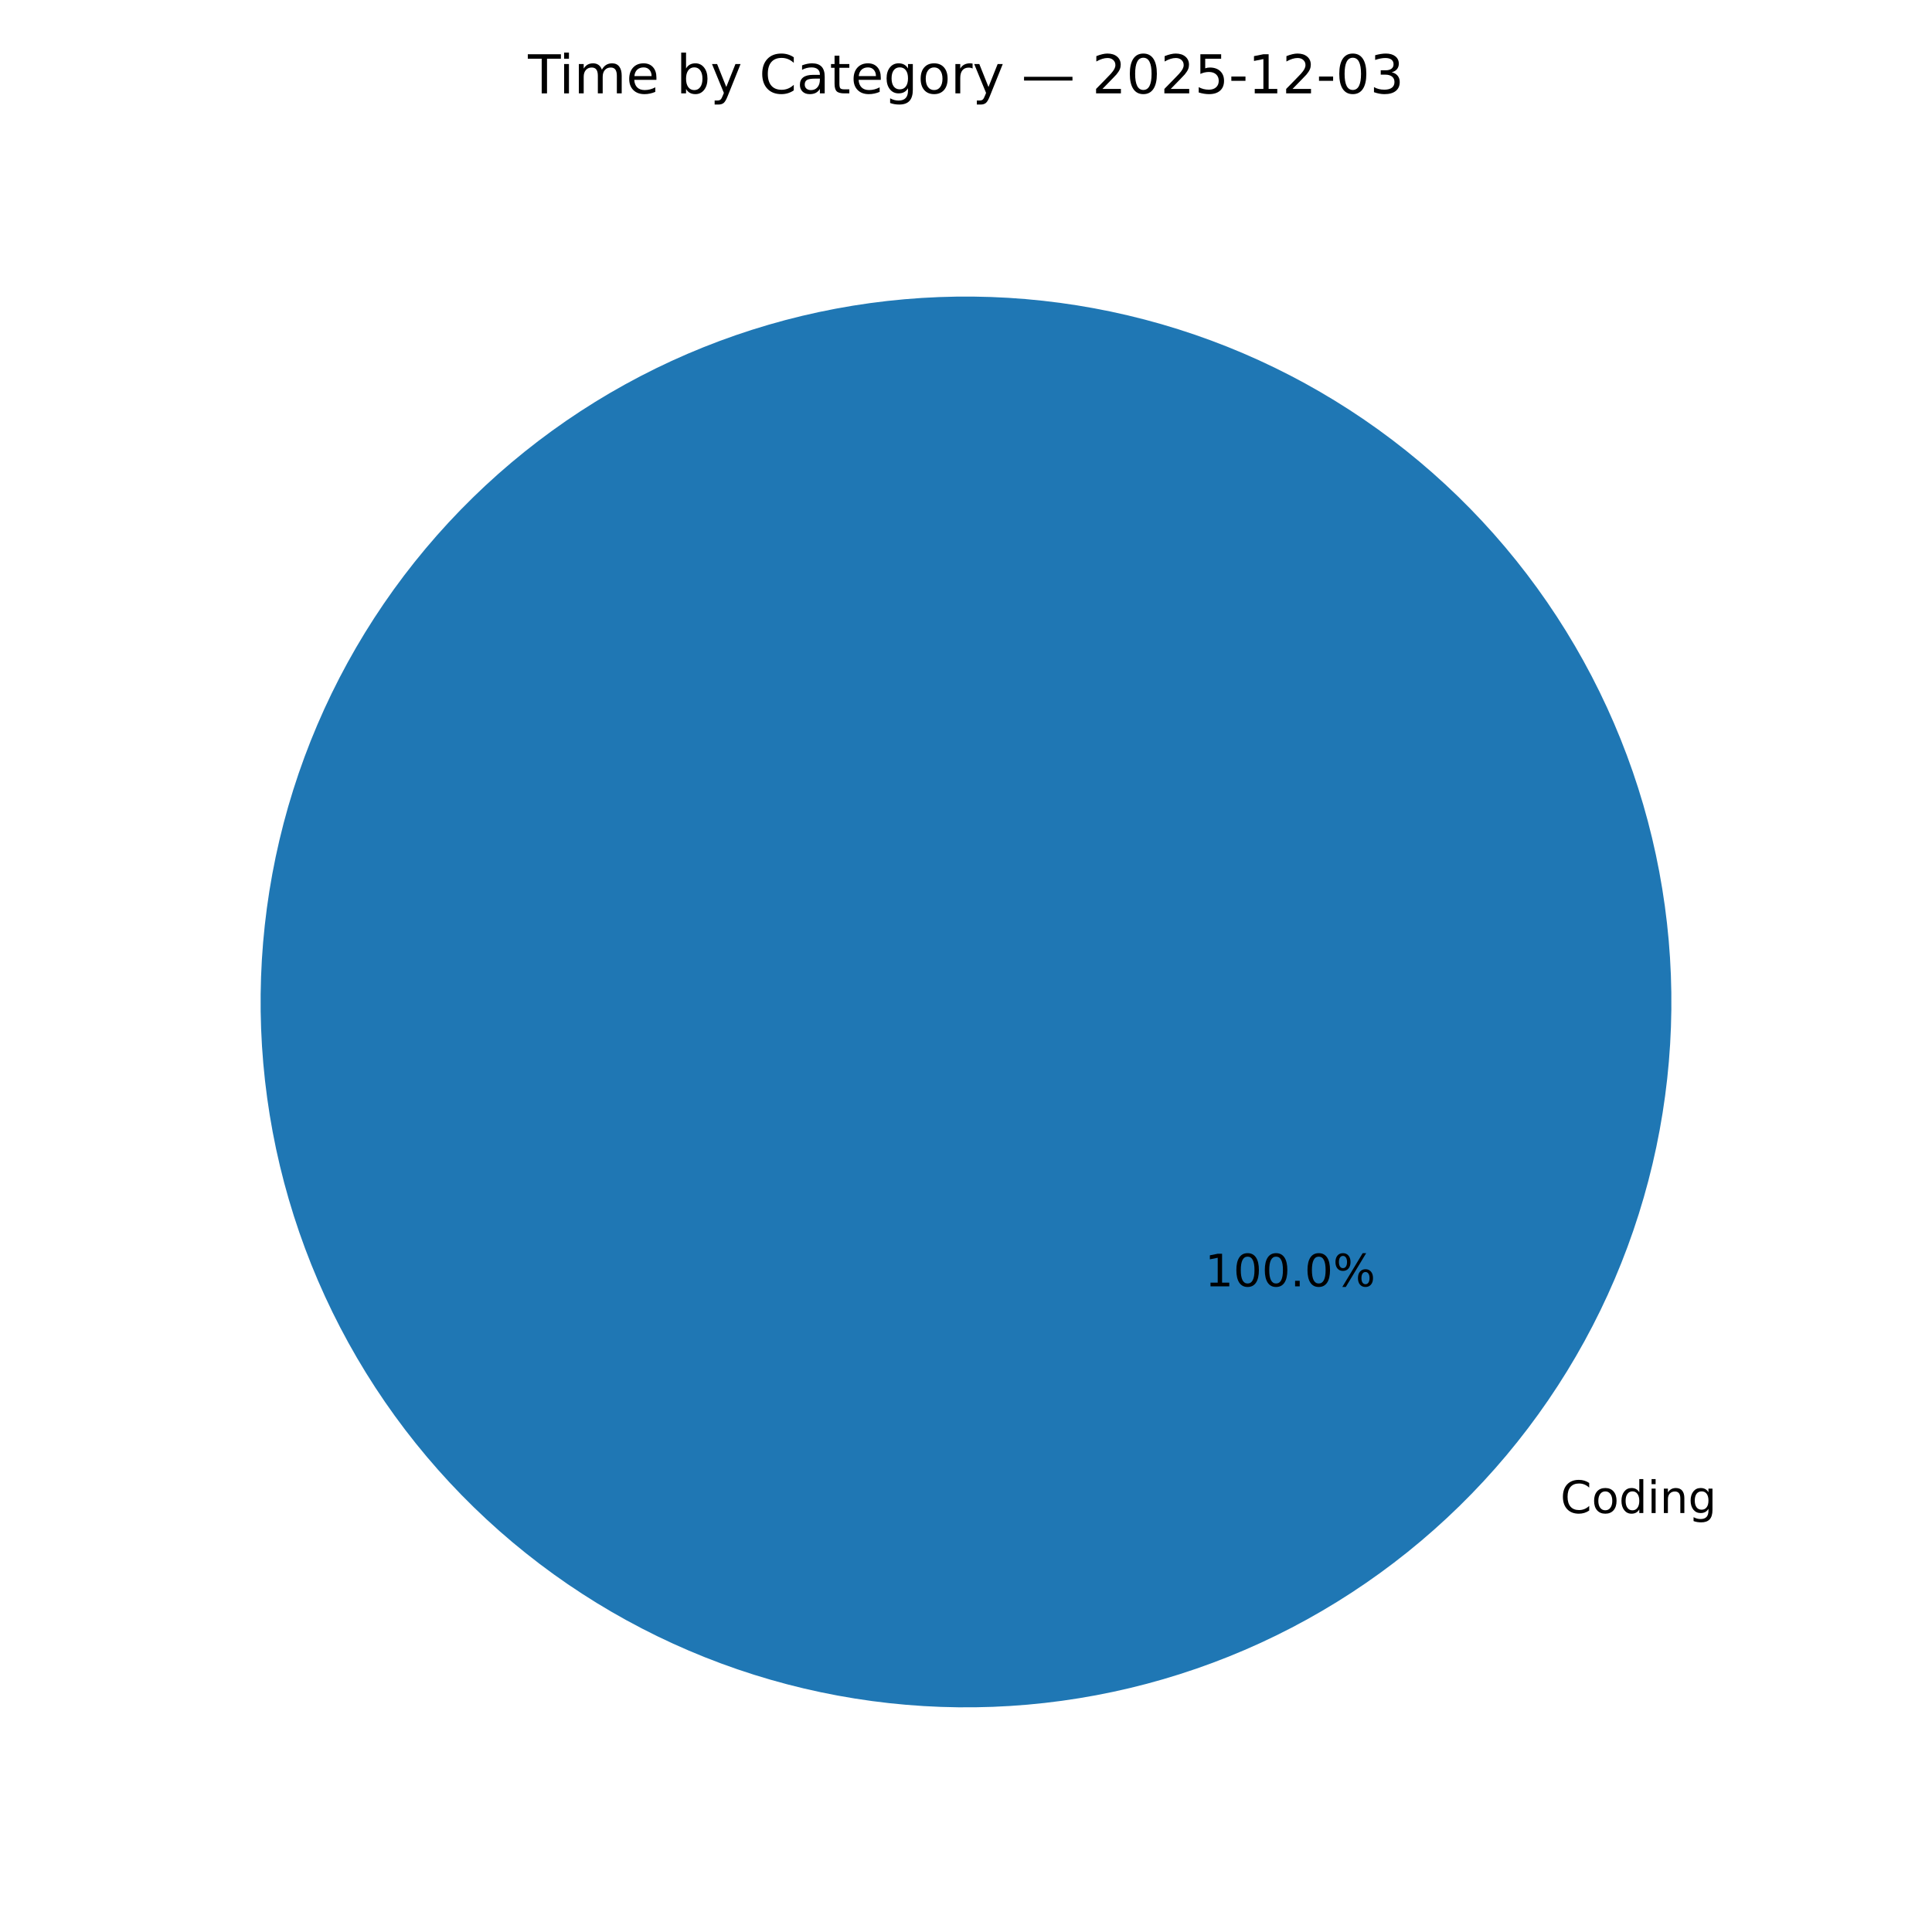
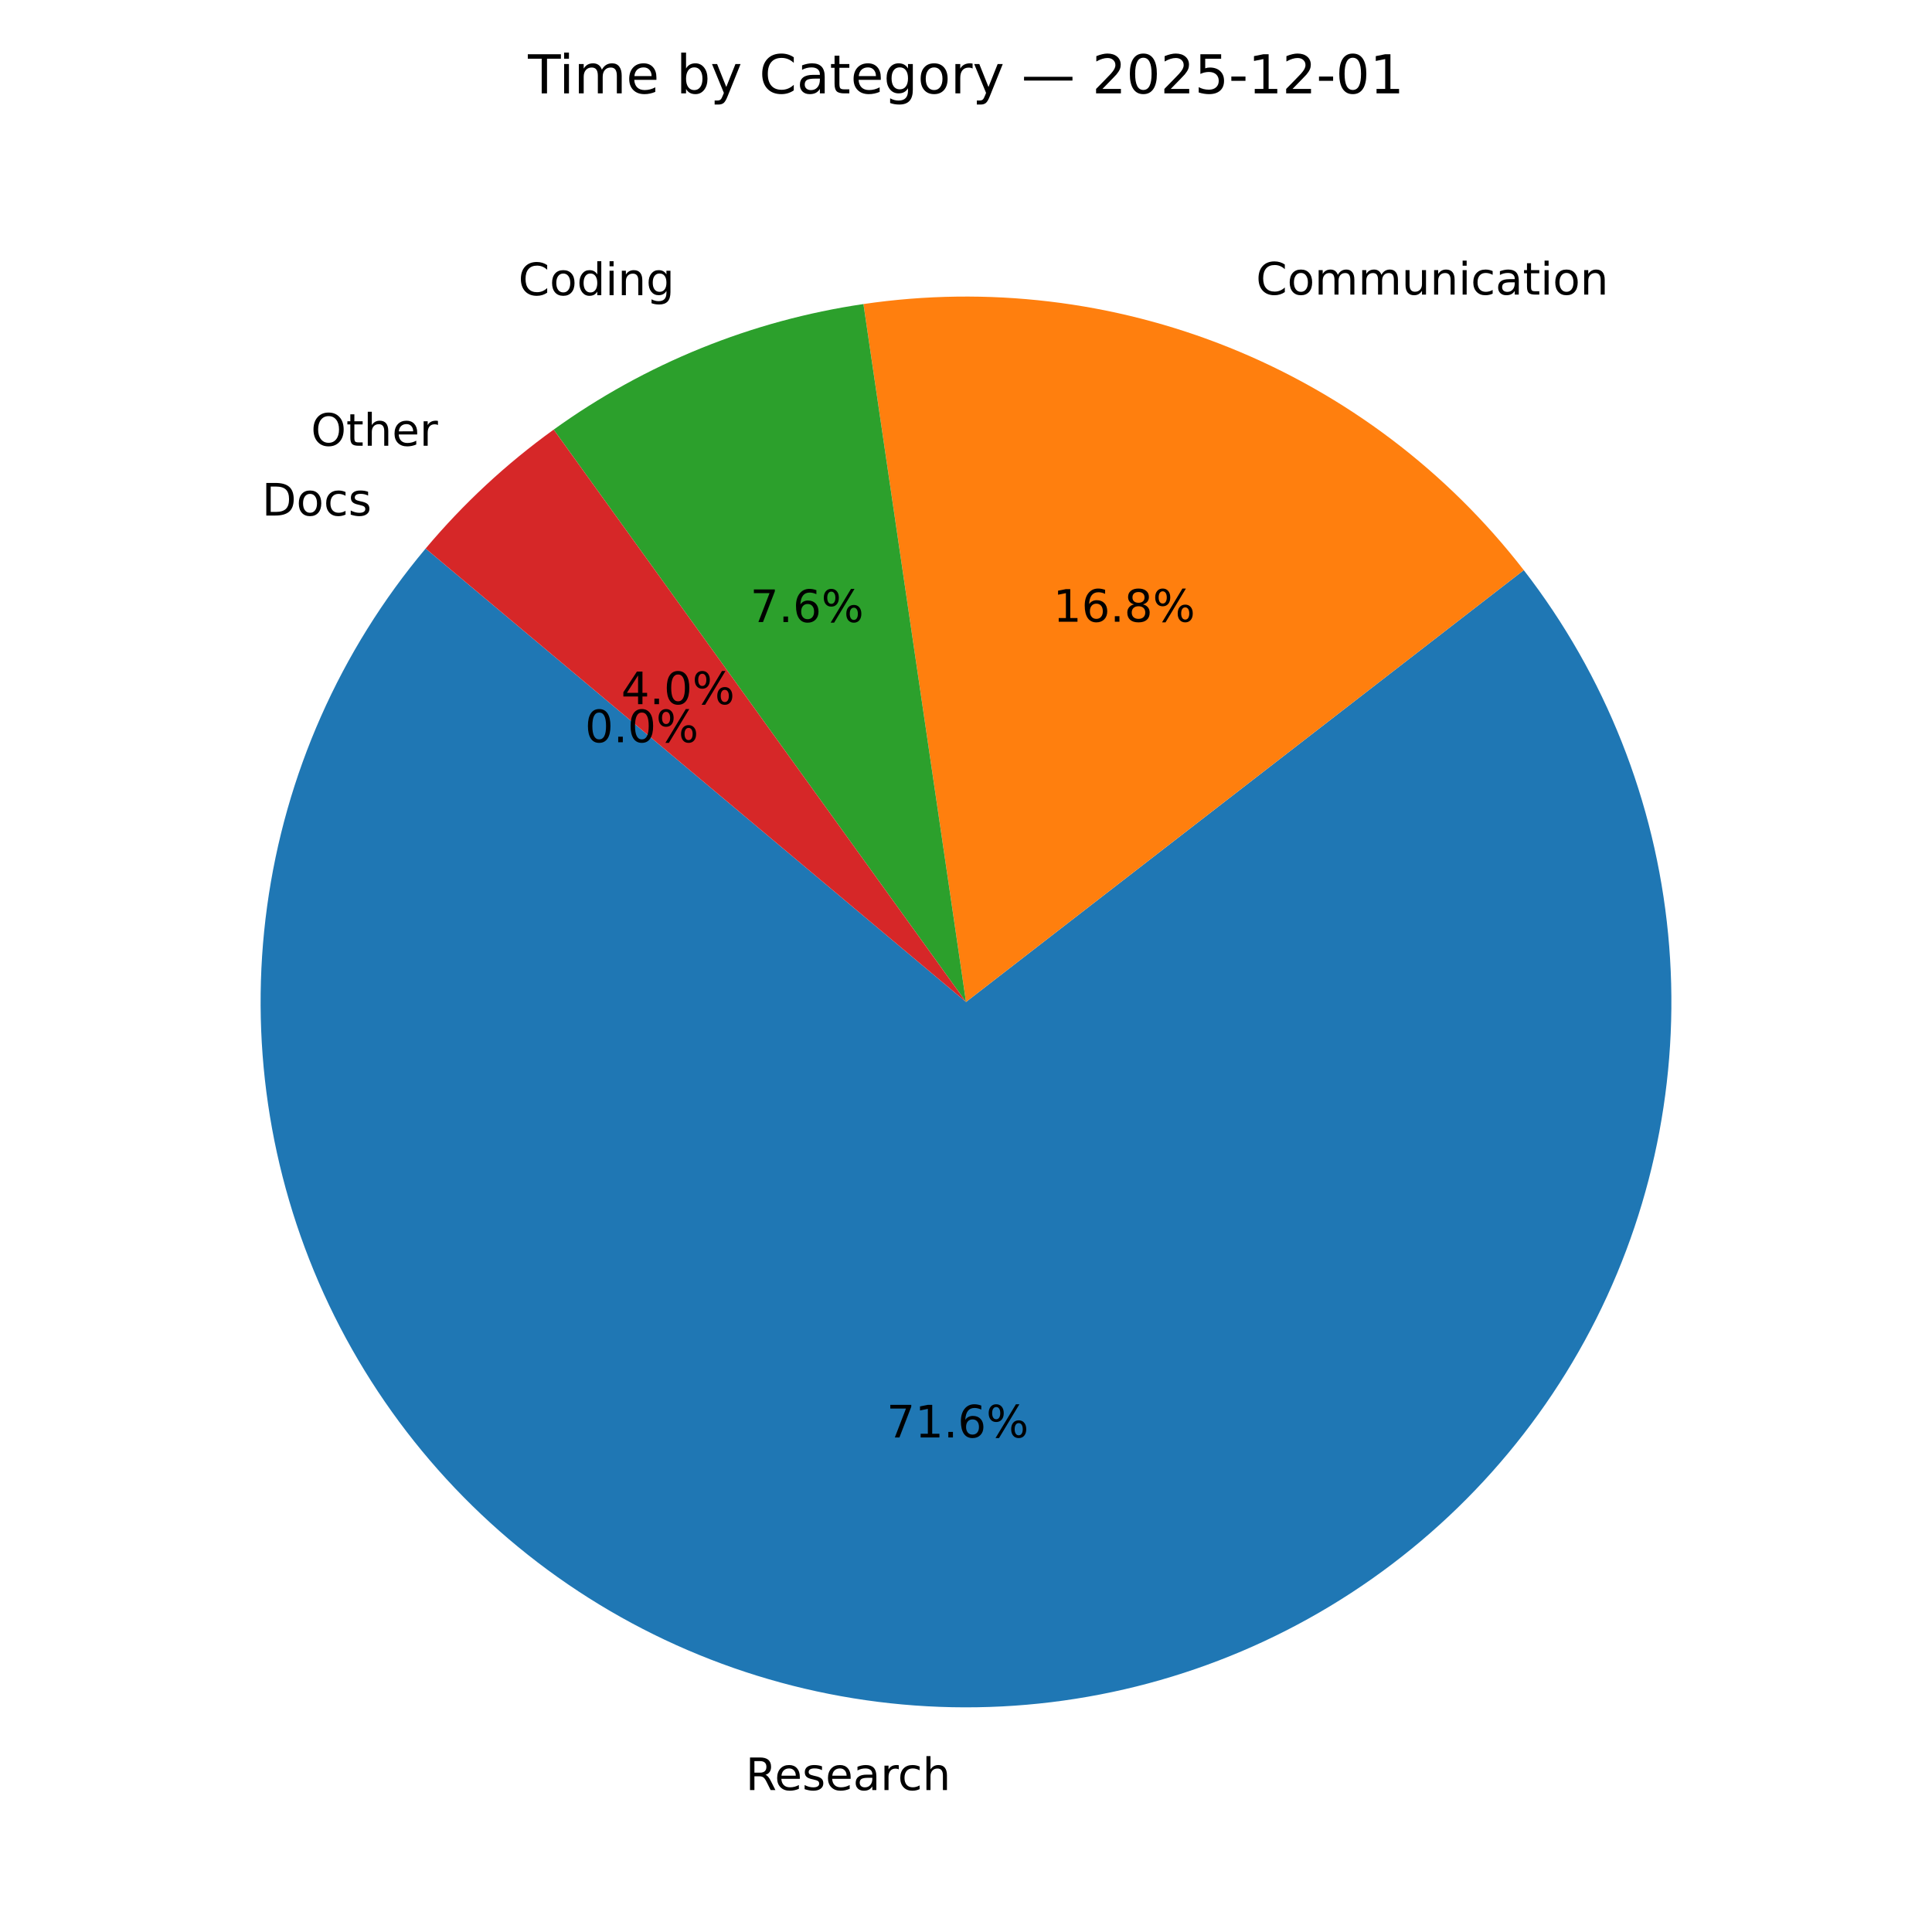
<svg xmlns="http://www.w3.org/2000/svg" xmlns:xlink="http://www.w3.org/1999/xlink" width="432pt" height="432pt" viewBox="0 0 432 432" version="1.1">
  <defs>
    <style type="text/css">*{stroke-linejoin: round; stroke-linecap: butt}</style>
  </defs>
  <g id="figure_1">
    <g id="patch_1">
      <path d="M 0 432  L 432 432  L 432 0  L 0 0  z " style="fill: #ffffff" />
    </g>
    <g id="axes_1">
      <g id="patch_2">
-         <path d="M 95.173 122.654  C 81.86 138.521 71.801 156.856 65.572 176.61  C 59.344 196.364 57.067 217.153 58.872 237.787  C 60.677 258.421 66.53 278.498 76.094 296.871  C 85.658 315.243 98.748 331.553 114.614 344.867  C 130.481 358.18 148.816 368.239 168.57 374.468  C 188.324 380.696 209.113 382.973 229.747 381.168  C 250.381 379.363 270.458 373.51 288.831 363.946  C 307.203 354.382 323.513 341.292 336.827 325.426  C 350.14 309.559 360.199 291.224 366.428 271.47  C 372.656 251.716 374.933 230.927 373.128 210.293  C 371.323 189.659 365.471 169.582 355.906 151.209  C 346.342 132.837 333.252 116.527 317.386 103.213  C 301.519 89.9 283.184 79.841 263.43 73.612  C 243.676 67.384 222.887 65.107 202.253 66.912  C 181.619 68.717 161.542 74.569 143.169 84.134  C 124.797 93.698 108.487 106.788 95.173 122.654  L 216 224.04  z " style="fill: #1f77b4" />
+         <path d="M 95.173 122.654  C 76.046 145.45 63.754 173.2 59.725 202.683  C 55.695 232.167 60.091 262.197 72.401 289.289  C 84.711 316.381 104.44 339.444 129.299 355.801  C 154.158 372.159 183.145 381.152 212.897 381.737  C 242.648 382.323 271.967 374.477 297.45 359.11  C 322.933 343.744 343.554 321.475 356.921 294.888  C 370.287 268.302 375.861 238.467 372.995 208.848  C 370.129 179.229 358.938 151.017 340.722 127.487  L 216 224.04  z " style="fill: #1f77b4" />
+       </g>
+       <g id="patch_3">
+         <path d="M 340.722 127.487  C 323.599 105.368 300.896 88.197 274.951 77.743  C 249.007 67.288 220.742 63.921 193.067 67.988  L 216 224.04  z " style="fill: #ff7f0e" />
+       </g>
+       <g id="patch_4">
+         <path d="M 193.067 67.988  C 180.611 69.819 168.418 73.134 156.75 77.864  C 145.081 82.593 134.021 88.703 123.806 96.062  L 216 224.04  z " style="fill: #2ca02c" />
+       </g>
+       <g id="patch_5">
+         <path d="M 123.806 96.062  C 118.506 99.88 113.449 104.023 108.663 108.468  C 103.877 112.913 99.372 117.651 95.173 122.654  L 216 224.04  z " style="fill: #d62728" />
+       </g>
+       <g id="patch_6">
+         <path d="M 95.173 122.654  C 95.173 122.654 95.173 122.654 95.173 122.654  L 216 224.04  z " style="fill: #9467bd" />
      </g>
      <g id="matplotlib.axis_1" />
      <g id="matplotlib.axis_2" />
      <g id="text_1">
-         <g transform="translate(348.9093 338.3236) scale(0.1 -0.1)">
+         <g transform="translate(166.7222 400.2666) scale(0.1 -0.1)">
+           <defs>
+             <path id="DejaVuSans-52" d="M 2841 2188  Q 3044 2119 3236 1894  Q 3428 1669 3622 1275  L 4263 0  L 3584 0  L 2988 1197  Q 2756 1666 2539 1819  Q 2322 1972 1947 1972  L 1259 1972  L 1259 0  L 628 0  L 628 4666  L 2053 4666  Q 2853 4666 3247 4331  Q 3641 3997 3641 3322  Q 3641 2881 3436 2590  Q 3231 2300 2841 2188  z M 1259 4147  L 1259 2491  L 2053 2491  Q 2509 2491 2742 2702  Q 2975 2913 2975 3322  Q 2975 3731 2742 3939  Q 2509 4147 2053 4147  L 1259 4147  z " transform="scale(0.015625)" />
+             <path id="DejaVuSans-65" d="M 3597 1894  L 3597 1613  L 953 1613  Q 991 1019 1311 708  Q 1631 397 2203 397  Q 2534 397 2845 478  Q 3156 559 3463 722  L 3463 178  Q 3153 47 2828 -22  Q 2503 -91 2169 -91  Q 1331 -91 842 396  Q 353 884 353 1716  Q 353 2575 817 3079  Q 1281 3584 2069 3584  Q 2775 3584 3186 3129  Q 3597 2675 3597 1894  z M 3022 2063  Q 3016 2534 2758 2815  Q 2500 3097 2075 3097  Q 1594 3097 1305 2825  Q 1016 2553 972 2059  L 3022 2063  z " transform="scale(0.015625)" />
+             <path id="DejaVuSans-73" d="M 2834 3397  L 2834 2853  Q 2591 2978 2328 3040  Q 2066 3103 1784 3103  Q 1356 3103 1142 2972  Q 928 2841 928 2578  Q 928 2378 1081 2264  Q 1234 2150 1697 2047  L 1894 2003  Q 2506 1872 2764 1633  Q 3022 1394 3022 966  Q 3022 478 2636 193  Q 2250 -91 1575 -91  Q 1294 -91 989 -36  Q 684 19 347 128  L 347 722  Q 666 556 975 473  Q 1284 391 1588 391  Q 1994 391 2212 530  Q 2431 669 2431 922  Q 2431 1156 2273 1281  Q 2116 1406 1581 1522  L 1381 1569  Q 847 1681 609 1914  Q 372 2147 372 2553  Q 372 3047 722 3315  Q 1072 3584 1716 3584  Q 2034 3584 2315 3537  Q 2597 3491 2834 3397  z " transform="scale(0.015625)" />
+             <path id="DejaVuSans-61" d="M 2194 1759  Q 1497 1759 1228 1600  Q 959 1441 959 1056  Q 959 750 1161 570  Q 1363 391 1709 391  Q 2188 391 2477 730  Q 2766 1069 2766 1631  L 2766 1759  L 2194 1759  z M 3341 1997  L 3341 0  L 2766 0  L 2766 531  Q 2569 213 2275 61  Q 1981 -91 1556 -91  Q 1019 -91 701 211  Q 384 513 384 1019  Q 384 1609 779 1909  Q 1175 2209 1959 2209  L 2766 2209  L 2766 2266  Q 2766 2663 2505 2880  Q 2244 3097 1772 3097  Q 1472 3097 1187 3025  Q 903 2953 641 2809  L 641 3341  Q 956 3463 1253 3523  Q 1550 3584 1831 3584  Q 2591 3584 2966 3190  Q 3341 2797 3341 1997  z " transform="scale(0.015625)" />
+             <path id="DejaVuSans-72" d="M 2631 2963  Q 2534 3019 2420 3045  Q 2306 3072 2169 3072  Q 1681 3072 1420 2755  Q 1159 2438 1159 1844  L 1159 0  L 581 0  L 581 3500  L 1159 3500  L 1159 2956  Q 1341 3275 1631 3429  Q 1922 3584 2338 3584  Q 2397 3584 2469 3576  Q 2541 3569 2628 3553  L 2631 2963  z " transform="scale(0.015625)" />
+             <path id="DejaVuSans-63" d="M 3122 3366  L 3122 2828  Q 2878 2963 2633 3030  Q 2388 3097 2138 3097  Q 1578 3097 1268 2742  Q 959 2388 959 1747  Q 959 1106 1268 751  Q 1578 397 2138 397  Q 2388 397 2633 464  Q 2878 531 3122 666  L 3122 134  Q 2881 22 2623 -34  Q 2366 -91 2075 -91  Q 1284 -91 818 406  Q 353 903 353 1747  Q 353 2603 823 3093  Q 1294 3584 2113 3584  Q 2378 3584 2631 3529  Q 2884 3475 3122 3366  z " transform="scale(0.015625)" />
+             <path id="DejaVuSans-68" d="M 3513 2113  L 3513 0  L 2938 0  L 2938 2094  Q 2938 2591 2744 2837  Q 2550 3084 2163 3084  Q 1697 3084 1428 2787  Q 1159 2491 1159 1978  L 1159 0  L 581 0  L 581 4863  L 1159 4863  L 1159 2956  Q 1366 3272 1645 3428  Q 1925 3584 2291 3584  Q 2894 3584 3203 3211  Q 3513 2838 3513 2113  z " transform="scale(0.015625)" />
+           </defs>
+           <use xlink:href="#DejaVuSans-52" />
+           <use xlink:href="#DejaVuSans-65" transform="translate(64.98242 0)" />
+           <use xlink:href="#DejaVuSans-73" transform="translate(126.5059 0)" />
+           <use xlink:href="#DejaVuSans-65" transform="translate(178.6055 0)" />
+           <use xlink:href="#DejaVuSans-61" transform="translate(240.1289 0)" />
+           <use xlink:href="#DejaVuSans-72" transform="translate(301.4082 0)" />
+           <use xlink:href="#DejaVuSans-63" transform="translate(340.2715 0)" />
+           <use xlink:href="#DejaVuSans-68" transform="translate(395.252 0)" />
+         </g>
+       </g>
+       <g id="text_2">
+         <g transform="translate(198.2544 321.4179) scale(0.1 -0.1)">
+           <defs>
+             <path id="DejaVuSans-37" d="M 525 4666  L 3525 4666  L 3525 4397  L 1831 0  L 1172 0  L 2766 4134  L 525 4134  L 525 4666  z " transform="scale(0.015625)" />
+             <path id="DejaVuSans-31" d="M 794 531  L 1825 531  L 1825 4091  L 703 3866  L 703 4441  L 1819 4666  L 2450 4666  L 2450 531  L 3481 531  L 3481 0  L 794 0  L 794 531  z " transform="scale(0.015625)" />
+             <path id="DejaVuSans-2e" d="M 684 794  L 1344 794  L 1344 0  L 684 0  L 684 794  z " transform="scale(0.015625)" />
+             <path id="DejaVuSans-36" d="M 2113 2584  Q 1688 2584 1439 2293  Q 1191 2003 1191 1497  Q 1191 994 1439 701  Q 1688 409 2113 409  Q 2538 409 2786 701  Q 3034 994 3034 1497  Q 3034 2003 2786 2293  Q 2538 2584 2113 2584  z M 3366 4563  L 3366 3988  Q 3128 4100 2886 4159  Q 2644 4219 2406 4219  Q 1781 4219 1451 3797  Q 1122 3375 1075 2522  Q 1259 2794 1537 2939  Q 1816 3084 2150 3084  Q 2853 3084 3261 2657  Q 3669 2231 3669 1497  Q 3669 778 3244 343  Q 2819 -91 2113 -91  Q 1303 -91 875 529  Q 447 1150 447 2328  Q 447 3434 972 4092  Q 1497 4750 2381 4750  Q 2619 4750 2861 4703  Q 3103 4656 3366 4563  z " transform="scale(0.015625)" />
+             <path id="DejaVuSans-25" d="M 4653 2053  Q 4381 2053 4226 1822  Q 4072 1591 4072 1178  Q 4072 772 4226 539  Q 4381 306 4653 306  Q 4919 306 5073 539  Q 5228 772 5228 1178  Q 5228 1588 5073 1820  Q 4919 2053 4653 2053  z M 4653 2450  Q 5147 2450 5437 2106  Q 5728 1763 5728 1178  Q 5728 594 5436 251  Q 5144 -91 4653 -91  Q 4153 -91 3862 251  Q 3572 594 3572 1178  Q 3572 1766 3864 2108  Q 4156 2450 4653 2450  z M 1428 4353  Q 1159 4353 1004 4120  Q 850 3888 850 3481  Q 850 3069 1003 2837  Q 1156 2606 1428 2606  Q 1700 2606 1854 2837  Q 2009 3069 2009 3481  Q 2009 3884 1853 4118  Q 1697 4353 1428 4353  z M 4250 4750  L 4750 4750  L 1831 -91  L 1331 -91  L 4250 4750  z M 1428 4750  Q 1922 4750 2215 4408  Q 2509 4066 2509 3481  Q 2509 2891 2217 2550  Q 1925 2209 1428 2209  Q 931 2209 642 2551  Q 353 2894 353 3481  Q 353 4063 643 4406  Q 934 4750 1428 4750  z " transform="scale(0.015625)" />
+           </defs>
+           <use xlink:href="#DejaVuSans-37" />
+           <use xlink:href="#DejaVuSans-31" transform="translate(63.62305 0)" />
+           <use xlink:href="#DejaVuSans-2e" transform="translate(127.2461 0)" />
+           <use xlink:href="#DejaVuSans-36" transform="translate(159.0332 0)" />
+           <use xlink:href="#DejaVuSans-25" transform="translate(222.6562 0)" />
+         </g>
+       </g>
+       <g id="text_3">
+         <g transform="translate(280.8465 65.87251) scale(0.1 -0.1)">
          <defs>
            <path id="DejaVuSans-43" d="M 4122 4306  L 4122 3641  Q 3803 3938 3442 4084  Q 3081 4231 2675 4231  Q 1875 4231 1450 3742  Q 1025 3253 1025 2328  Q 1025 1406 1450 917  Q 1875 428 2675 428  Q 3081 428 3442 575  Q 3803 722 4122 1019  L 4122 359  Q 3791 134 3420 21  Q 3050 -91 2638 -91  Q 1578 -91 968 557  Q 359 1206 359 2328  Q 359 3453 968 4101  Q 1578 4750 2638 4750  Q 3056 4750 3426 4639  Q 3797 4528 4122 4306  z " transform="scale(0.015625)" />
            <path id="DejaVuSans-6f" d="M 1959 3097  Q 1497 3097 1228 2736  Q 959 2375 959 1747  Q 959 1119 1226 758  Q 1494 397 1959 397  Q 2419 397 2687 759  Q 2956 1122 2956 1747  Q 2956 2369 2687 2733  Q 2419 3097 1959 3097  z M 1959 3584  Q 2709 3584 3137 3096  Q 3566 2609 3566 1747  Q 3566 888 3137 398  Q 2709 -91 1959 -91  Q 1206 -91 779 398  Q 353 888 353 1747  Q 353 2609 779 3096  Q 1206 3584 1959 3584  z " transform="scale(0.015625)" />
+             <path id="DejaVuSans-6d" d="M 3328 2828  Q 3544 3216 3844 3400  Q 4144 3584 4550 3584  Q 5097 3584 5394 3201  Q 5691 2819 5691 2113  L 5691 0  L 5113 0  L 5113 2094  Q 5113 2597 4934 2840  Q 4756 3084 4391 3084  Q 3944 3084 3684 2787  Q 3425 2491 3425 1978  L 3425 0  L 2847 0  L 2847 2094  Q 2847 2600 2669 2842  Q 2491 3084 2119 3084  Q 1678 3084 1418 2786  Q 1159 2488 1159 1978  L 1159 0  L 581 0  L 581 3500  L 1159 3500  L 1159 2956  Q 1356 3278 1631 3431  Q 1906 3584 2284 3584  Q 2666 3584 2933 3390  Q 3200 3197 3328 2828  z " transform="scale(0.015625)" />
+             <path id="DejaVuSans-75" d="M 544 1381  L 544 3500  L 1119 3500  L 1119 1403  Q 1119 906 1312 657  Q 1506 409 1894 409  Q 2359 409 2629 706  Q 2900 1003 2900 1516  L 2900 3500  L 3475 3500  L 3475 0  L 2900 0  L 2900 538  Q 2691 219 2414 64  Q 2138 -91 1772 -91  Q 1169 -91 856 284  Q 544 659 544 1381  z M 1991 3584  L 1991 3584  z " transform="scale(0.015625)" />
+             <path id="DejaVuSans-6e" d="M 3513 2113  L 3513 0  L 2938 0  L 2938 2094  Q 2938 2591 2744 2837  Q 2550 3084 2163 3084  Q 1697 3084 1428 2787  Q 1159 2491 1159 1978  L 1159 0  L 581 0  L 581 3500  L 1159 3500  L 1159 2956  Q 1366 3272 1645 3428  Q 1925 3584 2291 3584  Q 2894 3584 3203 3211  Q 3513 2838 3513 2113  z " transform="scale(0.015625)" />
+             <path id="DejaVuSans-69" d="M 603 3500  L 1178 3500  L 1178 0  L 603 0  L 603 3500  z M 603 4863  L 1178 4863  L 1178 4134  L 603 4134  L 603 4863  z " transform="scale(0.015625)" />
+             <path id="DejaVuSans-74" d="M 1172 4494  L 1172 3500  L 2356 3500  L 2356 3053  L 1172 3053  L 1172 1153  Q 1172 725 1289 603  Q 1406 481 1766 481  L 2356 481  L 2356 0  L 1766 0  Q 1100 0 847 248  Q 594 497 594 1153  L 594 3053  L 172 3053  L 172 3500  L 594 3500  L 594 4494  L 1172 4494  z " transform="scale(0.015625)" />
+           </defs>
+           <use xlink:href="#DejaVuSans-43" />
+           <use xlink:href="#DejaVuSans-6f" transform="translate(69.82422 0)" />
+           <use xlink:href="#DejaVuSans-6d" transform="translate(131.0059 0)" />
+           <use xlink:href="#DejaVuSans-6d" transform="translate(228.418 0)" />
+           <use xlink:href="#DejaVuSans-75" transform="translate(325.8301 0)" />
+           <use xlink:href="#DejaVuSans-6e" transform="translate(389.209 0)" />
+           <use xlink:href="#DejaVuSans-69" transform="translate(452.5879 0)" />
+           <use xlink:href="#DejaVuSans-63" transform="translate(480.3711 0)" />
+           <use xlink:href="#DejaVuSans-61" transform="translate(535.3516 0)" />
+           <use xlink:href="#DejaVuSans-74" transform="translate(596.6309 0)" />
+           <use xlink:href="#DejaVuSans-69" transform="translate(635.8398 0)" />
+           <use xlink:href="#DejaVuSans-6f" transform="translate(663.623 0)" />
+           <use xlink:href="#DejaVuSans-6e" transform="translate(724.8047 0)" />
+         </g>
+       </g>
+       <g id="text_4">
+         <g transform="translate(235.4872 139.0211) scale(0.1 -0.1)">
+           <defs>
+             <path id="DejaVuSans-38" d="M 2034 2216  Q 1584 2216 1326 1975  Q 1069 1734 1069 1313  Q 1069 891 1326 650  Q 1584 409 2034 409  Q 2484 409 2743 651  Q 3003 894 3003 1313  Q 3003 1734 2745 1975  Q 2488 2216 2034 2216  z M 1403 2484  Q 997 2584 770 2862  Q 544 3141 544 3541  Q 544 4100 942 4425  Q 1341 4750 2034 4750  Q 2731 4750 3128 4425  Q 3525 4100 3525 3541  Q 3525 3141 3298 2862  Q 3072 2584 2669 2484  Q 3125 2378 3379 2068  Q 3634 1759 3634 1313  Q 3634 634 3220 271  Q 2806 -91 2034 -91  Q 1263 -91 848 271  Q 434 634 434 1313  Q 434 1759 690 2068  Q 947 2378 1403 2484  z M 1172 3481  Q 1172 3119 1398 2916  Q 1625 2713 2034 2713  Q 2441 2713 2670 2916  Q 2900 3119 2900 3481  Q 2900 3844 2670 4047  Q 2441 4250 2034 4250  Q 1625 4250 1398 4047  Q 1172 3844 1172 3481  z " transform="scale(0.015625)" />
+           </defs>
+           <use xlink:href="#DejaVuSans-31" />
+           <use xlink:href="#DejaVuSans-36" transform="translate(63.62305 0)" />
+           <use xlink:href="#DejaVuSans-2e" transform="translate(127.2461 0)" />
+           <use xlink:href="#DejaVuSans-38" transform="translate(159.0332 0)" />
+           <use xlink:href="#DejaVuSans-25" transform="translate(222.6562 0)" />
+         </g>
+       </g>
+       <g id="text_5">
+         <g transform="translate(115.9105 66.00542) scale(0.1 -0.1)">
+           <defs>
            <path id="DejaVuSans-64" d="M 2906 2969  L 2906 4863  L 3481 4863  L 3481 0  L 2906 0  L 2906 525  Q 2725 213 2448 61  Q 2172 -91 1784 -91  Q 1150 -91 751 415  Q 353 922 353 1747  Q 353 2572 751 3078  Q 1150 3584 1784 3584  Q 2172 3584 2448 3432  Q 2725 3281 2906 2969  z M 947 1747  Q 947 1113 1208 752  Q 1469 391 1925 391  Q 2381 391 2643 752  Q 2906 1113 2906 1747  Q 2906 2381 2643 2742  Q 2381 3103 1925 3103  Q 1469 3103 1208 2742  Q 947 2381 947 1747  z " transform="scale(0.015625)" />
-             <path id="DejaVuSans-69" d="M 603 3500  L 1178 3500  L 1178 0  L 603 0  L 603 3500  z M 603 4863  L 1178 4863  L 1178 4134  L 603 4134  L 603 4863  z " transform="scale(0.015625)" />
-             <path id="DejaVuSans-6e" d="M 3513 2113  L 3513 0  L 2938 0  L 2938 2094  Q 2938 2591 2744 2837  Q 2550 3084 2163 3084  Q 1697 3084 1428 2787  Q 1159 2491 1159 1978  L 1159 0  L 581 0  L 581 3500  L 1159 3500  L 1159 2956  Q 1366 3272 1645 3428  Q 1925 3584 2291 3584  Q 2894 3584 3203 3211  Q 3513 2838 3513 2113  z " transform="scale(0.015625)" />
            <path id="DejaVuSans-67" d="M 2906 1791  Q 2906 2416 2648 2759  Q 2391 3103 1925 3103  Q 1463 3103 1205 2759  Q 947 2416 947 1791  Q 947 1169 1205 825  Q 1463 481 1925 481  Q 2391 481 2648 825  Q 2906 1169 2906 1791  z M 3481 434  Q 3481 -459 3084 -895  Q 2688 -1331 1869 -1331  Q 1566 -1331 1297 -1286  Q 1028 -1241 775 -1147  L 775 -588  Q 1028 -725 1275 -790  Q 1522 -856 1778 -856  Q 2344 -856 2625 -561  Q 2906 -266 2906 331  L 2906 616  Q 2728 306 2450 153  Q 2172 0 1784 0  Q 1141 0 747 490  Q 353 981 353 1791  Q 353 2603 747 3093  Q 1141 3584 1784 3584  Q 2172 3584 2450 3431  Q 2728 3278 2906 2969  L 2906 3500  L 3481 3500  L 3481 434  z " transform="scale(0.015625)" />
          </defs>
          <use xlink:href="#DejaVuSans-43" />
          <use xlink:href="#DejaVuSans-6f" transform="translate(69.82422 0)" />
          <use xlink:href="#DejaVuSans-64" transform="translate(131.0059 0)" />
          <use xlink:href="#DejaVuSans-69" transform="translate(194.4824 0)" />
          <use xlink:href="#DejaVuSans-6e" transform="translate(222.2656 0)" />
          <use xlink:href="#DejaVuSans-67" transform="translate(285.6445 0)" />
        </g>
      </g>
-       <g id="text_2">
-         <g transform="translate(269.4311 287.6307) scale(0.1 -0.1)">
-           <defs>
-             <path id="DejaVuSans-31" d="M 794 531  L 1825 531  L 1825 4091  L 703 3866  L 703 4441  L 1819 4666  L 2450 4666  L 2450 531  L 3481 531  L 3481 0  L 794 0  L 794 531  z " transform="scale(0.015625)" />
+       <g id="text_6">
+         <g transform="translate(167.7474 139.0936) scale(0.1 -0.1)">
+           <use xlink:href="#DejaVuSans-37" />
+           <use xlink:href="#DejaVuSans-2e" transform="translate(63.62305 0)" />
+           <use xlink:href="#DejaVuSans-36" transform="translate(95.41016 0)" />
+           <use xlink:href="#DejaVuSans-25" transform="translate(159.0332 0)" />
+         </g>
+       </g>
+       <g id="text_7">
+         <g transform="translate(69.53543 99.67028) scale(0.1 -0.1)">
+           <defs>
+             <path id="DejaVuSans-4f" d="M 2522 4238  Q 1834 4238 1429 3725  Q 1025 3213 1025 2328  Q 1025 1447 1429 934  Q 1834 422 2522 422  Q 3209 422 3611 934  Q 4013 1447 4013 2328  Q 4013 3213 3611 3725  Q 3209 4238 2522 4238  z M 2522 4750  Q 3503 4750 4090 4092  Q 4678 3434 4678 2328  Q 4678 1225 4090 567  Q 3503 -91 2522 -91  Q 1538 -91 948 565  Q 359 1222 359 2328  Q 359 3434 948 4092  Q 1538 4750 2522 4750  z " transform="scale(0.015625)" />
+           </defs>
+           <use xlink:href="#DejaVuSans-4f" />
+           <use xlink:href="#DejaVuSans-74" transform="translate(78.71094 0)" />
+           <use xlink:href="#DejaVuSans-68" transform="translate(117.9199 0)" />
+           <use xlink:href="#DejaVuSans-65" transform="translate(181.2988 0)" />
+           <use xlink:href="#DejaVuSans-72" transform="translate(242.8223 0)" />
+         </g>
+       </g>
+       <g id="text_8">
+         <g transform="translate(138.8954 157.4562) scale(0.1 -0.1)">
+           <defs>
+             <path id="DejaVuSans-34" d="M 2419 4116  L 825 1625  L 2419 1625  L 2419 4116  z M 2253 4666  L 3047 4666  L 3047 1625  L 3713 1625  L 3713 1100  L 3047 1100  L 3047 0  L 2419 0  L 2419 1100  L 313 1100  L 313 1709  L 2253 4666  z " transform="scale(0.015625)" />
            <path id="DejaVuSans-30" d="M 2034 4250  Q 1547 4250 1301 3770  Q 1056 3291 1056 2328  Q 1056 1369 1301 889  Q 1547 409 2034 409  Q 2525 409 2770 889  Q 3016 1369 3016 2328  Q 3016 3291 2770 3770  Q 2525 4250 2034 4250  z M 2034 4750  Q 2819 4750 3233 4129  Q 3647 3509 3647 2328  Q 3647 1150 3233 529  Q 2819 -91 2034 -91  Q 1250 -91 836 529  Q 422 1150 422 2328  Q 422 3509 836 4129  Q 1250 4750 2034 4750  z " transform="scale(0.015625)" />
-             <path id="DejaVuSans-2e" d="M 684 794  L 1344 794  L 1344 0  L 684 0  L 684 794  z " transform="scale(0.015625)" />
-             <path id="DejaVuSans-25" d="M 4653 2053  Q 4381 2053 4226 1822  Q 4072 1591 4072 1178  Q 4072 772 4226 539  Q 4381 306 4653 306  Q 4919 306 5073 539  Q 5228 772 5228 1178  Q 5228 1588 5073 1820  Q 4919 2053 4653 2053  z M 4653 2450  Q 5147 2450 5437 2106  Q 5728 1763 5728 1178  Q 5728 594 5436 251  Q 5144 -91 4653 -91  Q 4153 -91 3862 251  Q 3572 594 3572 1178  Q 3572 1766 3864 2108  Q 4156 2450 4653 2450  z M 1428 4353  Q 1159 4353 1004 4120  Q 850 3888 850 3481  Q 850 3069 1003 2837  Q 1156 2606 1428 2606  Q 1700 2606 1854 2837  Q 2009 3069 2009 3481  Q 2009 3884 1853 4118  Q 1697 4353 1428 4353  z M 4250 4750  L 4750 4750  L 1831 -91  L 1331 -91  L 4250 4750  z M 1428 4750  Q 1922 4750 2215 4408  Q 2509 4066 2509 3481  Q 2509 2891 2217 2550  Q 1925 2209 1428 2209  Q 931 2209 642 2551  Q 353 2894 353 3481  Q 353 4063 643 4406  Q 934 4750 1428 4750  z " transform="scale(0.015625)" />
-           </defs>
-           <use xlink:href="#DejaVuSans-31" />
-           <use xlink:href="#DejaVuSans-30" transform="translate(63.62305 0)" />
-           <use xlink:href="#DejaVuSans-30" transform="translate(127.2461 0)" />
-           <use xlink:href="#DejaVuSans-2e" transform="translate(190.8691 0)" />
-           <use xlink:href="#DejaVuSans-30" transform="translate(222.6562 0)" />
-           <use xlink:href="#DejaVuSans-25" transform="translate(286.2793 0)" />
-         </g>
-       </g>
-       <g id="text_3">
+           </defs>
+           <use xlink:href="#DejaVuSans-34" />
+           <use xlink:href="#DejaVuSans-2e" transform="translate(63.62305 0)" />
+           <use xlink:href="#DejaVuSans-30" transform="translate(95.41016 0)" />
+           <use xlink:href="#DejaVuSans-25" transform="translate(159.0332 0)" />
+         </g>
+       </g>
+       <g id="text_9">
+         <g transform="translate(58.5641 115.2752) scale(0.1 -0.1)">
+           <defs>
+             <path id="DejaVuSans-44" d="M 1259 4147  L 1259 519  L 2022 519  Q 2988 519 3436 956  Q 3884 1394 3884 2338  Q 3884 3275 3436 3711  Q 2988 4147 2022 4147  L 1259 4147  z M 628 4666  L 1925 4666  Q 3281 4666 3915 4102  Q 4550 3538 4550 2338  Q 4550 1131 3912 565  Q 3275 0 1925 0  L 628 0  L 628 4666  z " transform="scale(0.015625)" />
+           </defs>
+           <use xlink:href="#DejaVuSans-44" />
+           <use xlink:href="#DejaVuSans-6f" transform="translate(77.00195 0)" />
+           <use xlink:href="#DejaVuSans-63" transform="translate(138.1836 0)" />
+           <use xlink:href="#DejaVuSans-73" transform="translate(193.1641 0)" />
+         </g>
+       </g>
+       <g id="text_10">
+         <g transform="translate(130.8017 165.968) scale(0.1 -0.1)">
+           <use xlink:href="#DejaVuSans-30" />
+           <use xlink:href="#DejaVuSans-2e" transform="translate(63.62305 0)" />
+           <use xlink:href="#DejaVuSans-30" transform="translate(95.41016 0)" />
+           <use xlink:href="#DejaVuSans-25" transform="translate(159.0332 0)" />
+         </g>
+       </g>
+       <g id="text_11">
        <g transform="translate(118.0537 20.88) scale(0.12 -0.12)">
          <defs>
            <path id="DejaVuSans-54" d="M -19 4666  L 3928 4666  L 3928 4134  L 2272 4134  L 2272 0  L 1638 0  L 1638 4134  L -19 4134  L -19 4666  z " transform="scale(0.015625)" />
-             <path id="DejaVuSans-6d" d="M 3328 2828  Q 3544 3216 3844 3400  Q 4144 3584 4550 3584  Q 5097 3584 5394 3201  Q 5691 2819 5691 2113  L 5691 0  L 5113 0  L 5113 2094  Q 5113 2597 4934 2840  Q 4756 3084 4391 3084  Q 3944 3084 3684 2787  Q 3425 2491 3425 1978  L 3425 0  L 2847 0  L 2847 2094  Q 2847 2600 2669 2842  Q 2491 3084 2119 3084  Q 1678 3084 1418 2786  Q 1159 2488 1159 1978  L 1159 0  L 581 0  L 581 3500  L 1159 3500  L 1159 2956  Q 1356 3278 1631 3431  Q 1906 3584 2284 3584  Q 2666 3584 2933 3390  Q 3200 3197 3328 2828  z " transform="scale(0.015625)" />
-             <path id="DejaVuSans-65" d="M 3597 1894  L 3597 1613  L 953 1613  Q 991 1019 1311 708  Q 1631 397 2203 397  Q 2534 397 2845 478  Q 3156 559 3463 722  L 3463 178  Q 3153 47 2828 -22  Q 2503 -91 2169 -91  Q 1331 -91 842 396  Q 353 884 353 1716  Q 353 2575 817 3079  Q 1281 3584 2069 3584  Q 2775 3584 3186 3129  Q 3597 2675 3597 1894  z M 3022 2063  Q 3016 2534 2758 2815  Q 2500 3097 2075 3097  Q 1594 3097 1305 2825  Q 1016 2553 972 2059  L 3022 2063  z " transform="scale(0.015625)" />
            <path id="DejaVuSans-20" transform="scale(0.015625)" />
            <path id="DejaVuSans-62" d="M 3116 1747  Q 3116 2381 2855 2742  Q 2594 3103 2138 3103  Q 1681 3103 1420 2742  Q 1159 2381 1159 1747  Q 1159 1113 1420 752  Q 1681 391 2138 391  Q 2594 391 2855 752  Q 3116 1113 3116 1747  z M 1159 2969  Q 1341 3281 1617 3432  Q 1894 3584 2278 3584  Q 2916 3584 3314 3078  Q 3713 2572 3713 1747  Q 3713 922 3314 415  Q 2916 -91 2278 -91  Q 1894 -91 1617 61  Q 1341 213 1159 525  L 1159 0  L 581 0  L 581 4863  L 1159 4863  L 1159 2969  z " transform="scale(0.015625)" />
            <path id="DejaVuSans-79" d="M 2059 -325  Q 1816 -950 1584 -1140  Q 1353 -1331 966 -1331  L 506 -1331  L 506 -850  L 844 -850  Q 1081 -850 1212 -737  Q 1344 -625 1503 -206  L 1606 56  L 191 3500  L 800 3500  L 1894 763  L 2988 3500  L 3597 3500  L 2059 -325  z " transform="scale(0.015625)" />
-             <path id="DejaVuSans-61" d="M 2194 1759  Q 1497 1759 1228 1600  Q 959 1441 959 1056  Q 959 750 1161 570  Q 1363 391 1709 391  Q 2188 391 2477 730  Q 2766 1069 2766 1631  L 2766 1759  L 2194 1759  z M 3341 1997  L 3341 0  L 2766 0  L 2766 531  Q 2569 213 2275 61  Q 1981 -91 1556 -91  Q 1019 -91 701 211  Q 384 513 384 1019  Q 384 1609 779 1909  Q 1175 2209 1959 2209  L 2766 2209  L 2766 2266  Q 2766 2663 2505 2880  Q 2244 3097 1772 3097  Q 1472 3097 1187 3025  Q 903 2953 641 2809  L 641 3341  Q 956 3463 1253 3523  Q 1550 3584 1831 3584  Q 2591 3584 2966 3190  Q 3341 2797 3341 1997  z " transform="scale(0.015625)" />
-             <path id="DejaVuSans-74" d="M 1172 4494  L 1172 3500  L 2356 3500  L 2356 3053  L 1172 3053  L 1172 1153  Q 1172 725 1289 603  Q 1406 481 1766 481  L 2356 481  L 2356 0  L 1766 0  Q 1100 0 847 248  Q 594 497 594 1153  L 594 3053  L 172 3053  L 172 3500  L 594 3500  L 594 4494  L 1172 4494  z " transform="scale(0.015625)" />
-             <path id="DejaVuSans-72" d="M 2631 2963  Q 2534 3019 2420 3045  Q 2306 3072 2169 3072  Q 1681 3072 1420 2755  Q 1159 2438 1159 1844  L 1159 0  L 581 0  L 581 3500  L 1159 3500  L 1159 2956  Q 1341 3275 1631 3429  Q 1922 3584 2338 3584  Q 2397 3584 2469 3576  Q 2541 3569 2628 3553  L 2631 2963  z " transform="scale(0.015625)" />
            <path id="DejaVuSans-2014" d="M 313 1978  L 6088 1978  L 6088 1528  L 313 1528  L 313 1978  z " transform="scale(0.015625)" />
            <path id="DejaVuSans-32" d="M 1228 531  L 3431 531  L 3431 0  L 469 0  L 469 531  Q 828 903 1448 1529  Q 2069 2156 2228 2338  Q 2531 2678 2651 2914  Q 2772 3150 2772 3378  Q 2772 3750 2511 3984  Q 2250 4219 1831 4219  Q 1534 4219 1204 4116  Q 875 4013 500 3803  L 500 4441  Q 881 4594 1212 4672  Q 1544 4750 1819 4750  Q 2544 4750 2975 4387  Q 3406 4025 3406 3419  Q 3406 3131 3298 2873  Q 3191 2616 2906 2266  Q 2828 2175 2409 1742  Q 1991 1309 1228 531  z " transform="scale(0.015625)" />
            <path id="DejaVuSans-35" d="M 691 4666  L 3169 4666  L 3169 4134  L 1269 4134  L 1269 2991  Q 1406 3038 1543 3061  Q 1681 3084 1819 3084  Q 2600 3084 3056 2656  Q 3513 2228 3513 1497  Q 3513 744 3044 326  Q 2575 -91 1722 -91  Q 1428 -91 1123 -41  Q 819 9 494 109  L 494 744  Q 775 591 1075 516  Q 1375 441 1709 441  Q 2250 441 2565 725  Q 2881 1009 2881 1497  Q 2881 1984 2565 2268  Q 2250 2553 1709 2553  Q 1456 2553 1204 2497  Q 953 2441 691 2322  L 691 4666  z " transform="scale(0.015625)" />
            <path id="DejaVuSans-2d" d="M 313 2009  L 1997 2009  L 1997 1497  L 313 1497  L 313 2009  z " transform="scale(0.015625)" />
-             <path id="DejaVuSans-33" d="M 2597 2516  Q 3050 2419 3304 2112  Q 3559 1806 3559 1356  Q 3559 666 3084 287  Q 2609 -91 1734 -91  Q 1441 -91 1130 -33  Q 819 25 488 141  L 488 750  Q 750 597 1062 519  Q 1375 441 1716 441  Q 2309 441 2620 675  Q 2931 909 2931 1356  Q 2931 1769 2642 2001  Q 2353 2234 1838 2234  L 1294 2234  L 1294 2753  L 1863 2753  Q 2328 2753 2575 2939  Q 2822 3125 2822 3475  Q 2822 3834 2567 4026  Q 2313 4219 1838 4219  Q 1578 4219 1281 4162  Q 984 4106 628 3988  L 628 4550  Q 988 4650 1302 4700  Q 1616 4750 1894 4750  Q 2613 4750 3031 4423  Q 3450 4097 3450 3541  Q 3450 3153 3228 2886  Q 3006 2619 2597 2516  z " transform="scale(0.015625)" />
          </defs>
          <use xlink:href="#DejaVuSans-54" />
          <use xlink:href="#DejaVuSans-69" transform="translate(57.95898 0)" />
          <use xlink:href="#DejaVuSans-6d" transform="translate(85.74219 0)" />
          <use xlink:href="#DejaVuSans-65" transform="translate(183.1543 0)" />
          <use xlink:href="#DejaVuSans-20" transform="translate(244.6777 0)" />
          <use xlink:href="#DejaVuSans-62" transform="translate(276.4648 0)" />
          <use xlink:href="#DejaVuSans-79" transform="translate(339.9414 0)" />
          <use xlink:href="#DejaVuSans-20" transform="translate(399.1211 0)" />
          <use xlink:href="#DejaVuSans-43" transform="translate(430.9082 0)" />
          <use xlink:href="#DejaVuSans-61" transform="translate(500.7324 0)" />
          <use xlink:href="#DejaVuSans-74" transform="translate(562.0117 0)" />
          <use xlink:href="#DejaVuSans-65" transform="translate(601.2207 0)" />
          <use xlink:href="#DejaVuSans-67" transform="translate(662.7441 0)" />
          <use xlink:href="#DejaVuSans-6f" transform="translate(726.2207 0)" />
          <use xlink:href="#DejaVuSans-72" transform="translate(787.4023 0)" />
          <use xlink:href="#DejaVuSans-79" transform="translate(828.5156 0)" />
          <use xlink:href="#DejaVuSans-20" transform="translate(887.6953 0)" />
          <use xlink:href="#DejaVuSans-2014" transform="translate(919.4824 0)" />
          <use xlink:href="#DejaVuSans-20" transform="translate(1019.482 0)" />
          <use xlink:href="#DejaVuSans-32" transform="translate(1051.27 0)" />
          <use xlink:href="#DejaVuSans-30" transform="translate(1114.893 0)" />
          <use xlink:href="#DejaVuSans-32" transform="translate(1178.516 0)" />
          <use xlink:href="#DejaVuSans-35" transform="translate(1242.139 0)" />
          <use xlink:href="#DejaVuSans-2d" transform="translate(1305.762 0)" />
          <use xlink:href="#DejaVuSans-31" transform="translate(1341.846 0)" />
          <use xlink:href="#DejaVuSans-32" transform="translate(1405.469 0)" />
          <use xlink:href="#DejaVuSans-2d" transform="translate(1469.092 0)" />
          <use xlink:href="#DejaVuSans-30" transform="translate(1505.176 0)" />
-           <use xlink:href="#DejaVuSans-33" transform="translate(1568.799 0)" />
+           <use xlink:href="#DejaVuSans-31" transform="translate(1568.799 0)" />
        </g>
      </g>
    </g>
  </g>
</svg>
